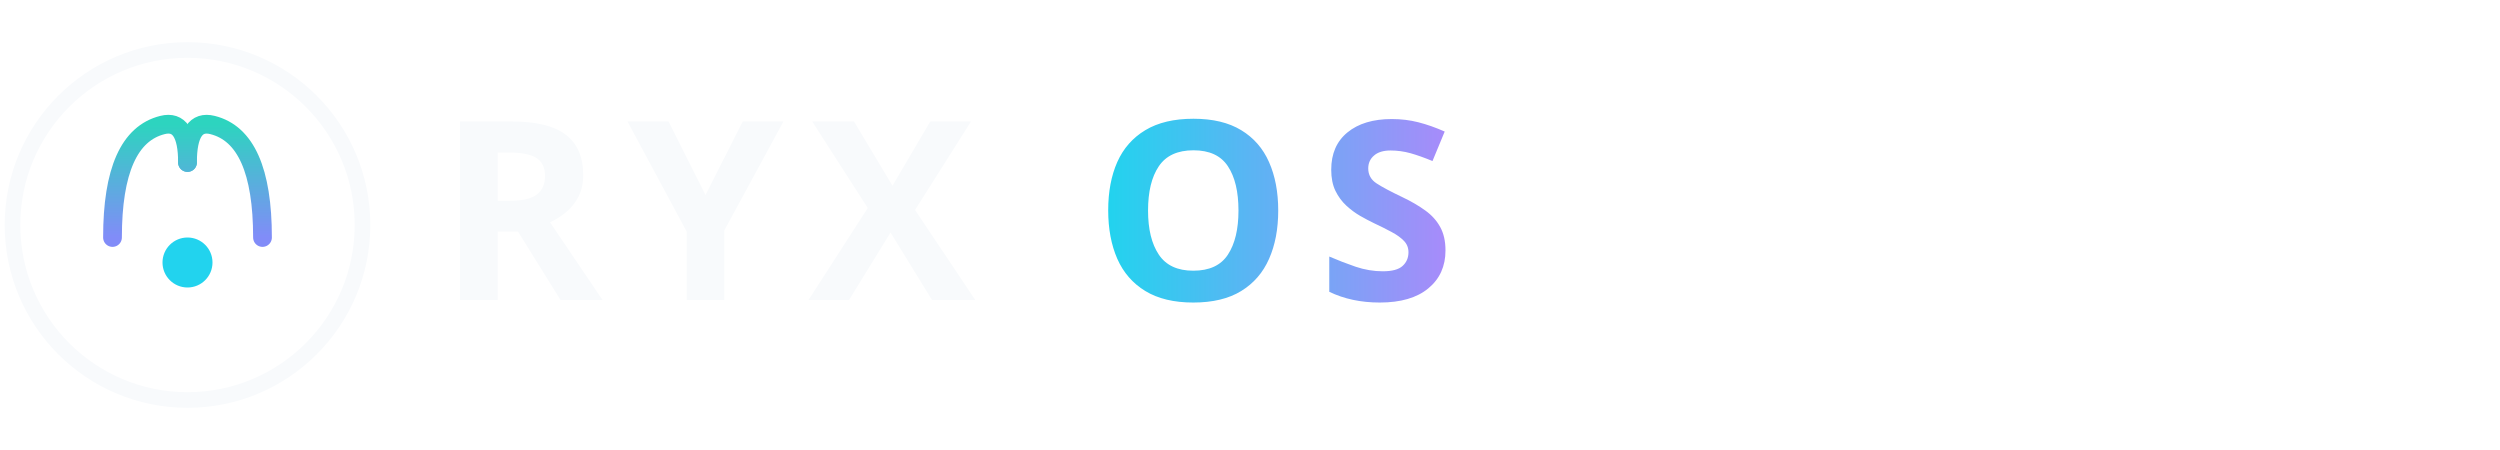
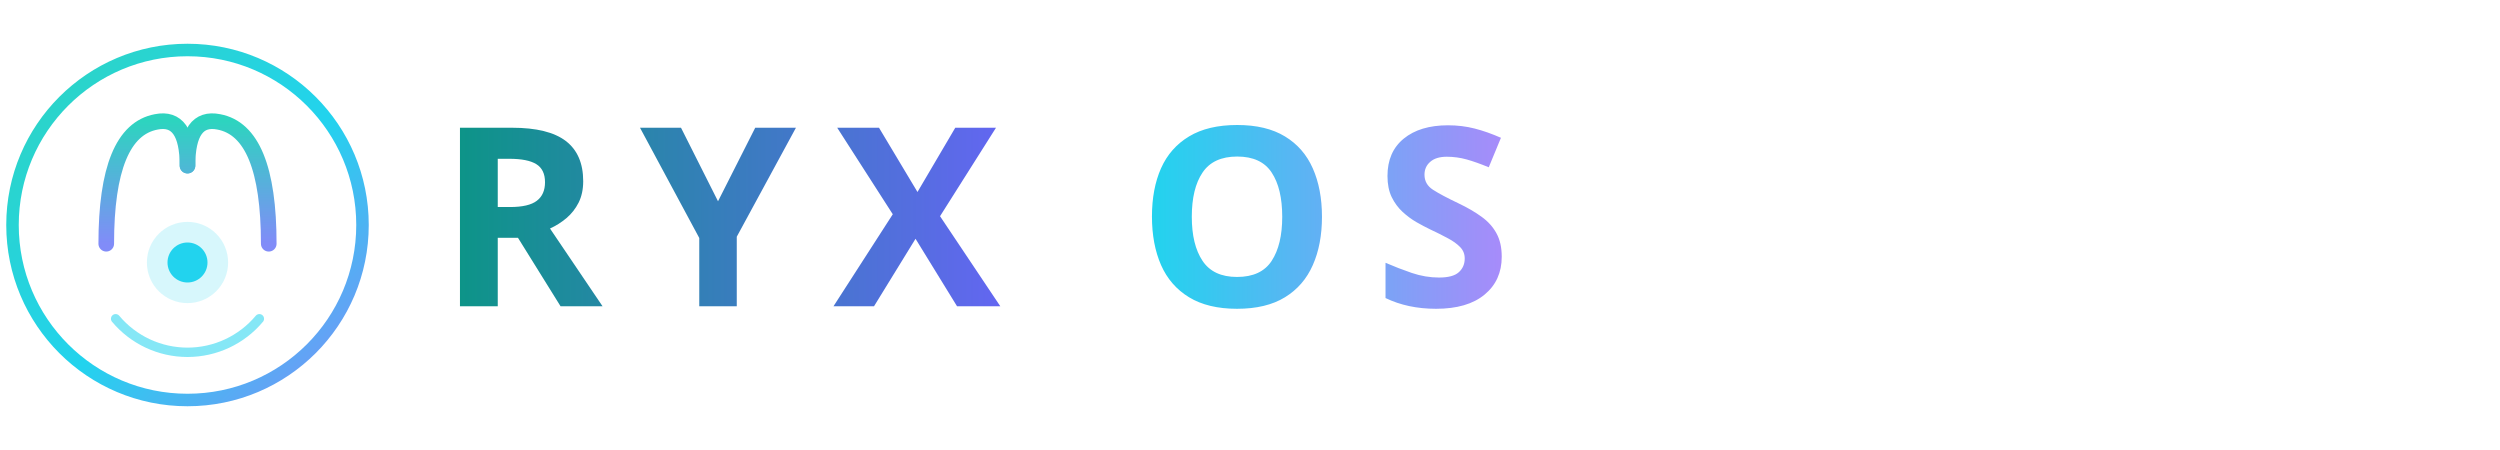
<svg xmlns="http://www.w3.org/2000/svg" viewBox="0 0 400 72" fill="none">
  <defs>
-     <linearGradient id="horn" x1="0" y1="0" x2="0" y2="1">
+     <linearGradient id="ring-r" x1="0" y1="0" x2="1" y2="1">
+       <stop offset="0%" stop-color="#2dd4bf" />
+       <stop offset="55%" stop-color="#22d3ee" />
+       <stop offset="100%" stop-color="#818cf8" />
+     </linearGradient>
+     <linearGradient id="horn-r" x1="0" y1="0" x2="0" y2="1">
      <stop offset="0%" stop-color="#2dd4bf" />
      <stop offset="100%" stop-color="#818cf8" />
    </linearGradient>
-     <linearGradient id="accent" x1="0" y1="0" x2="1" y2="0">
+     <linearGradient id="accent-r" x1="0" y1="0" x2="1" y2="0">
      <stop offset="0%" stop-color="#22d3ee" />
      <stop offset="100%" stop-color="#a78bfa" />
    </linearGradient>
+     <linearGradient id="word-r" x1="0" y1="0" x2="1" y2="0">
+       <stop offset="0%" stop-color="#0d9488" />
+       <stop offset="100%" stop-color="#6366f1" />
+     </linearGradient>
  </defs>
  <g transform="translate(0, 6)">
-     <circle cx="30" cy="30" r="28" fill="none" stroke="#f8fafc" stroke-width="2.5" />
-     <path d="M18,32 Q18,16 26,14 Q30,13 30,20" fill="none" stroke="url(#horn)" stroke-width="3" stroke-linecap="round" />
-     <path d="M42,32 Q42,16 34,14 Q30,13 30,20" fill="none" stroke="url(#horn)" stroke-width="3" stroke-linecap="round" />
-     <circle cx="30" cy="36" r="4" fill="#22d3ee" />
-     <text x="70" y="42" font-family="'Segoe UI', system-ui, -apple-system, sans-serif" font-size="40" font-weight="800" letter-spacing="4" fill="#f8fafc">
-       RYX
-     </text>
-     <text x="175" y="42" font-family="'Segoe UI', system-ui, -apple-system, sans-serif" font-size="40" font-weight="800" letter-spacing="4" fill="url(#accent)">
-       OS
-     </text>
+     <circle cx="30" cy="30" r="28" stroke="url(#ring-r)" stroke-width="2" />
+     <path d="M17,33 Q17,15 25,13.5 Q30,12.5 30,20.5" fill="none" stroke="url(#horn-r)" stroke-width="2.5" stroke-linecap="round" />
+     <path d="M43,33 Q43,15 35,13.5 Q30,12.5 30,20.5" fill="none" stroke="url(#horn-r)" stroke-width="2.5" stroke-linecap="round" />
+     <path d="M18.5,45 A15,15 0 0 0 41.5,45" fill="none" stroke="#22d3ee" stroke-opacity="0.55" stroke-width="1.5" stroke-linecap="round" />
+     <circle cx="30" cy="36" r="6.5" fill="#22d3ee" opacity="0.18" />
+     <circle cx="30" cy="36" r="3.2" fill="#22d3ee" />
+     <text x="70" y="43" font-family="'Segoe UI', system-ui, -apple-system, sans-serif" font-size="40" font-weight="800" letter-spacing="6" fill="url(#word-r)">RYX</text>
+     <text x="182" y="43" font-family="'Segoe UI', system-ui, -apple-system, sans-serif" font-size="40" font-weight="800" letter-spacing="6" fill="url(#accent-r)">OS</text>
  </g>
</svg>
